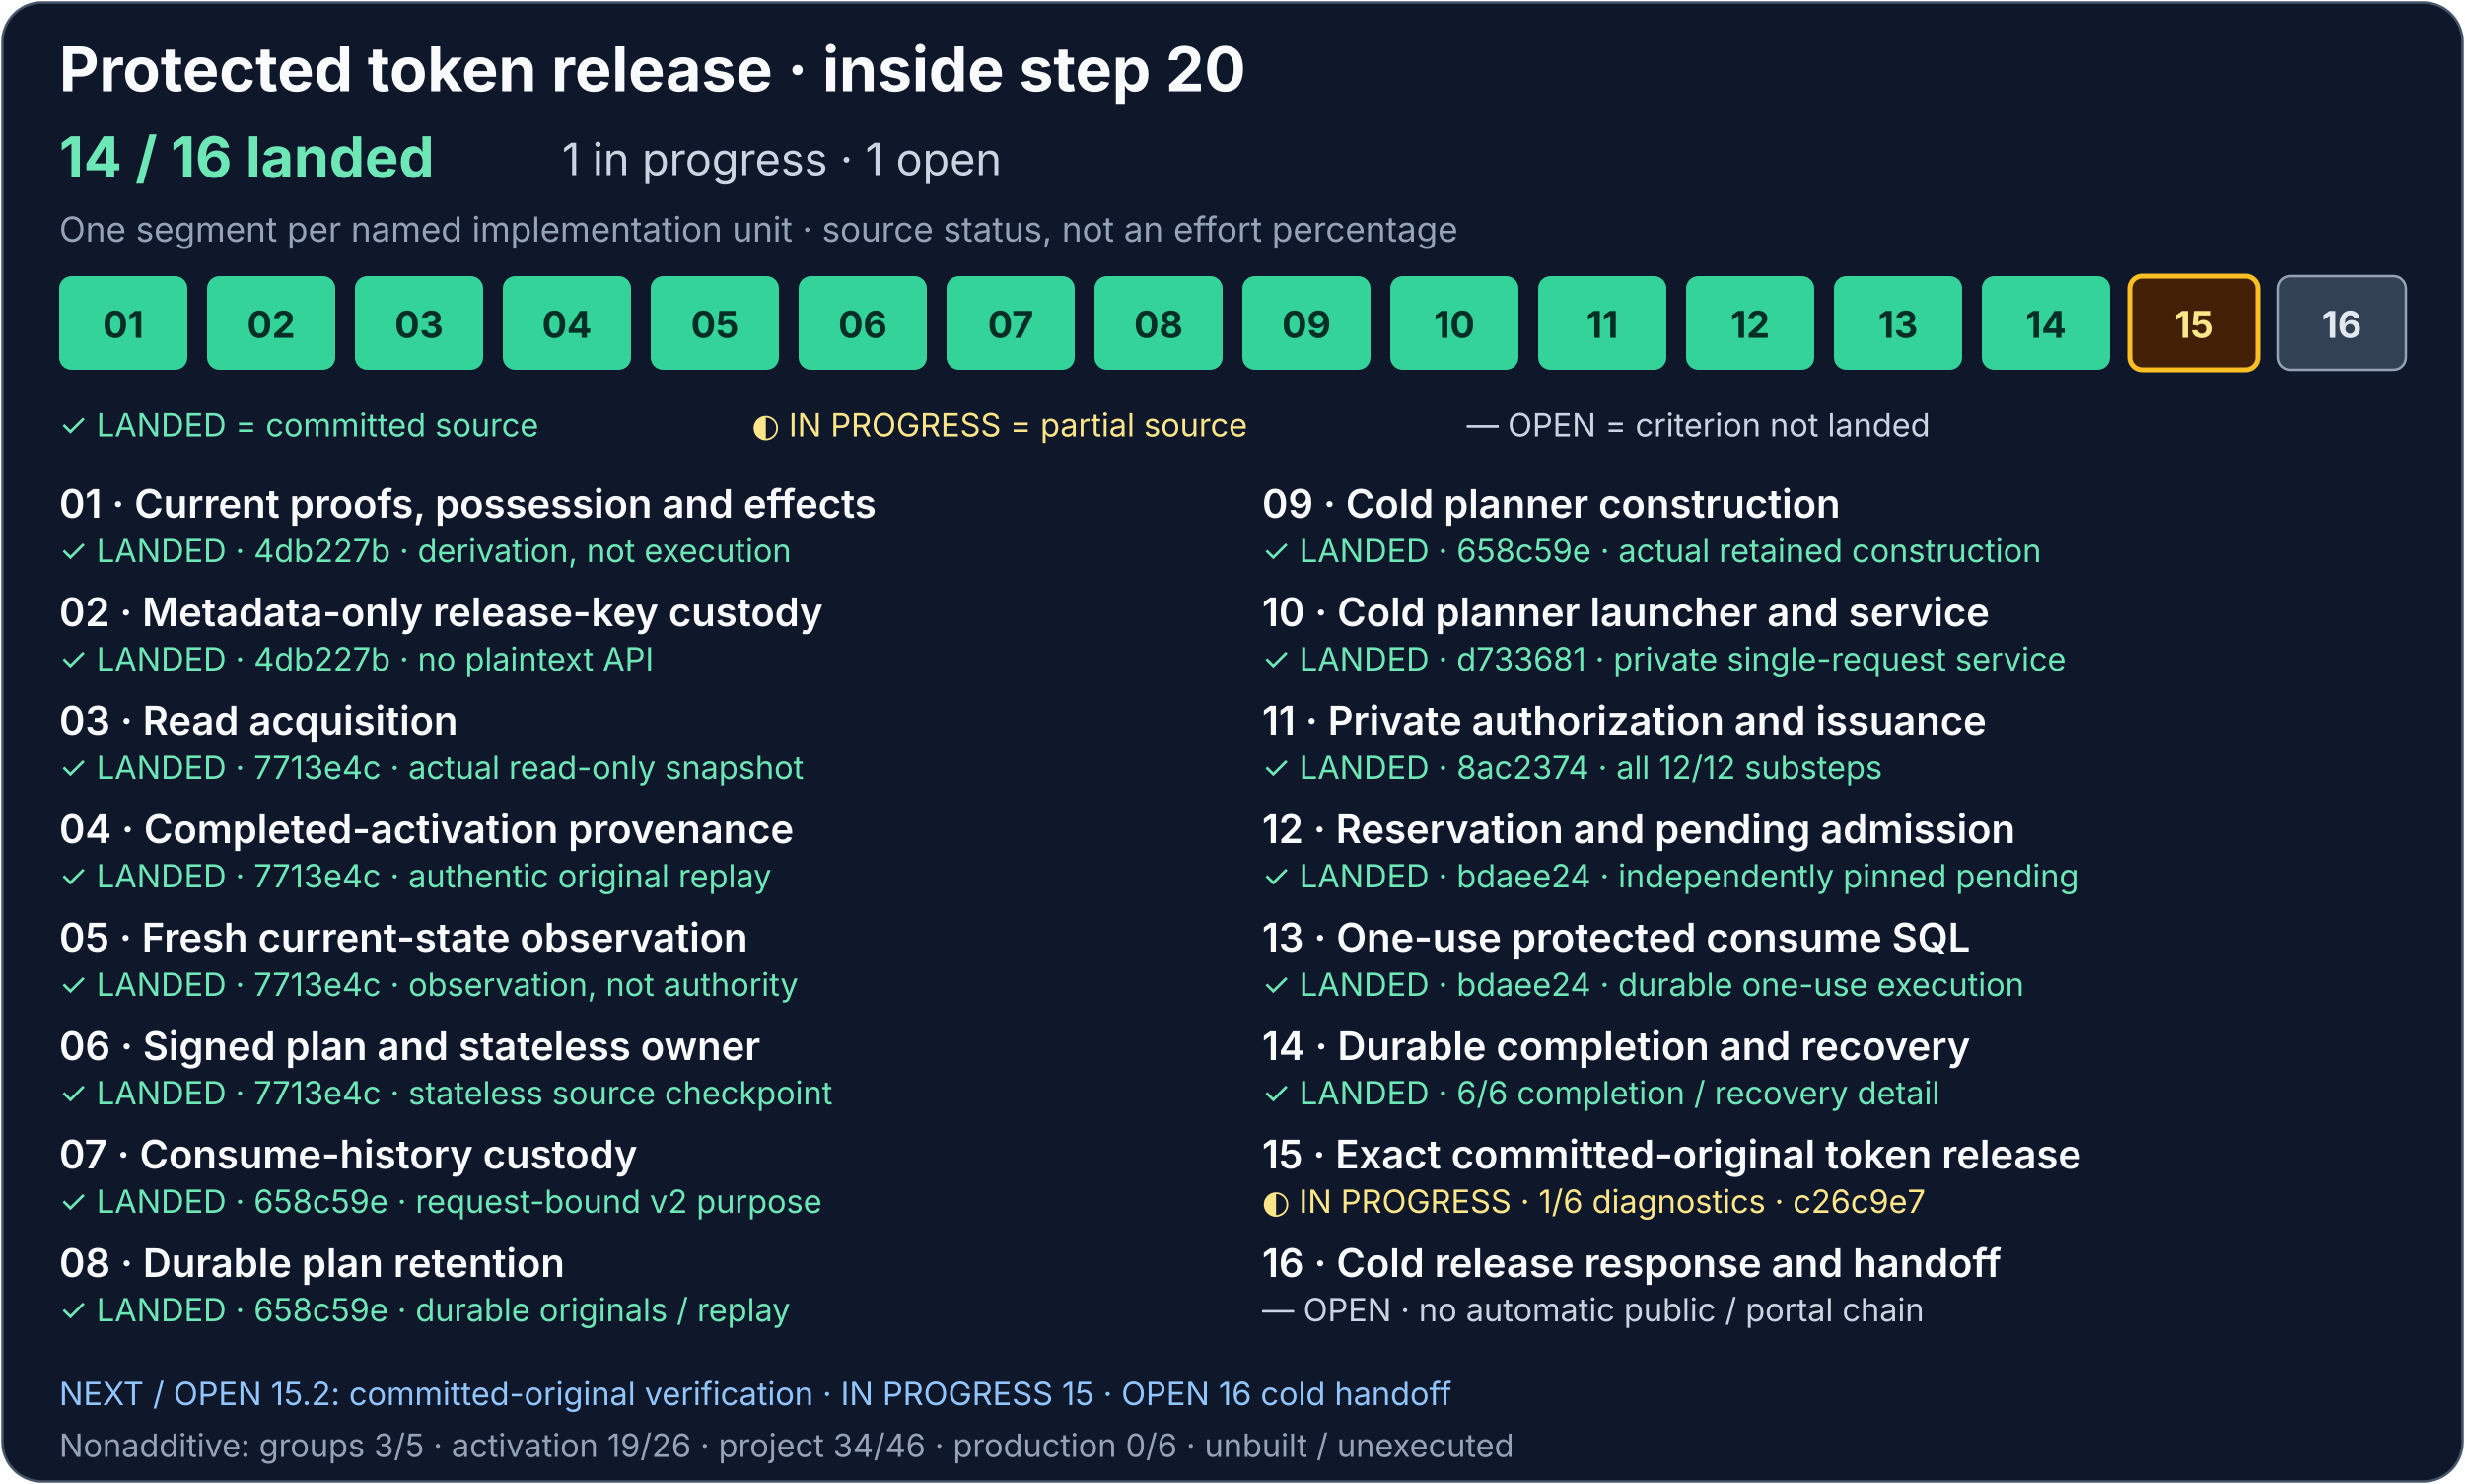
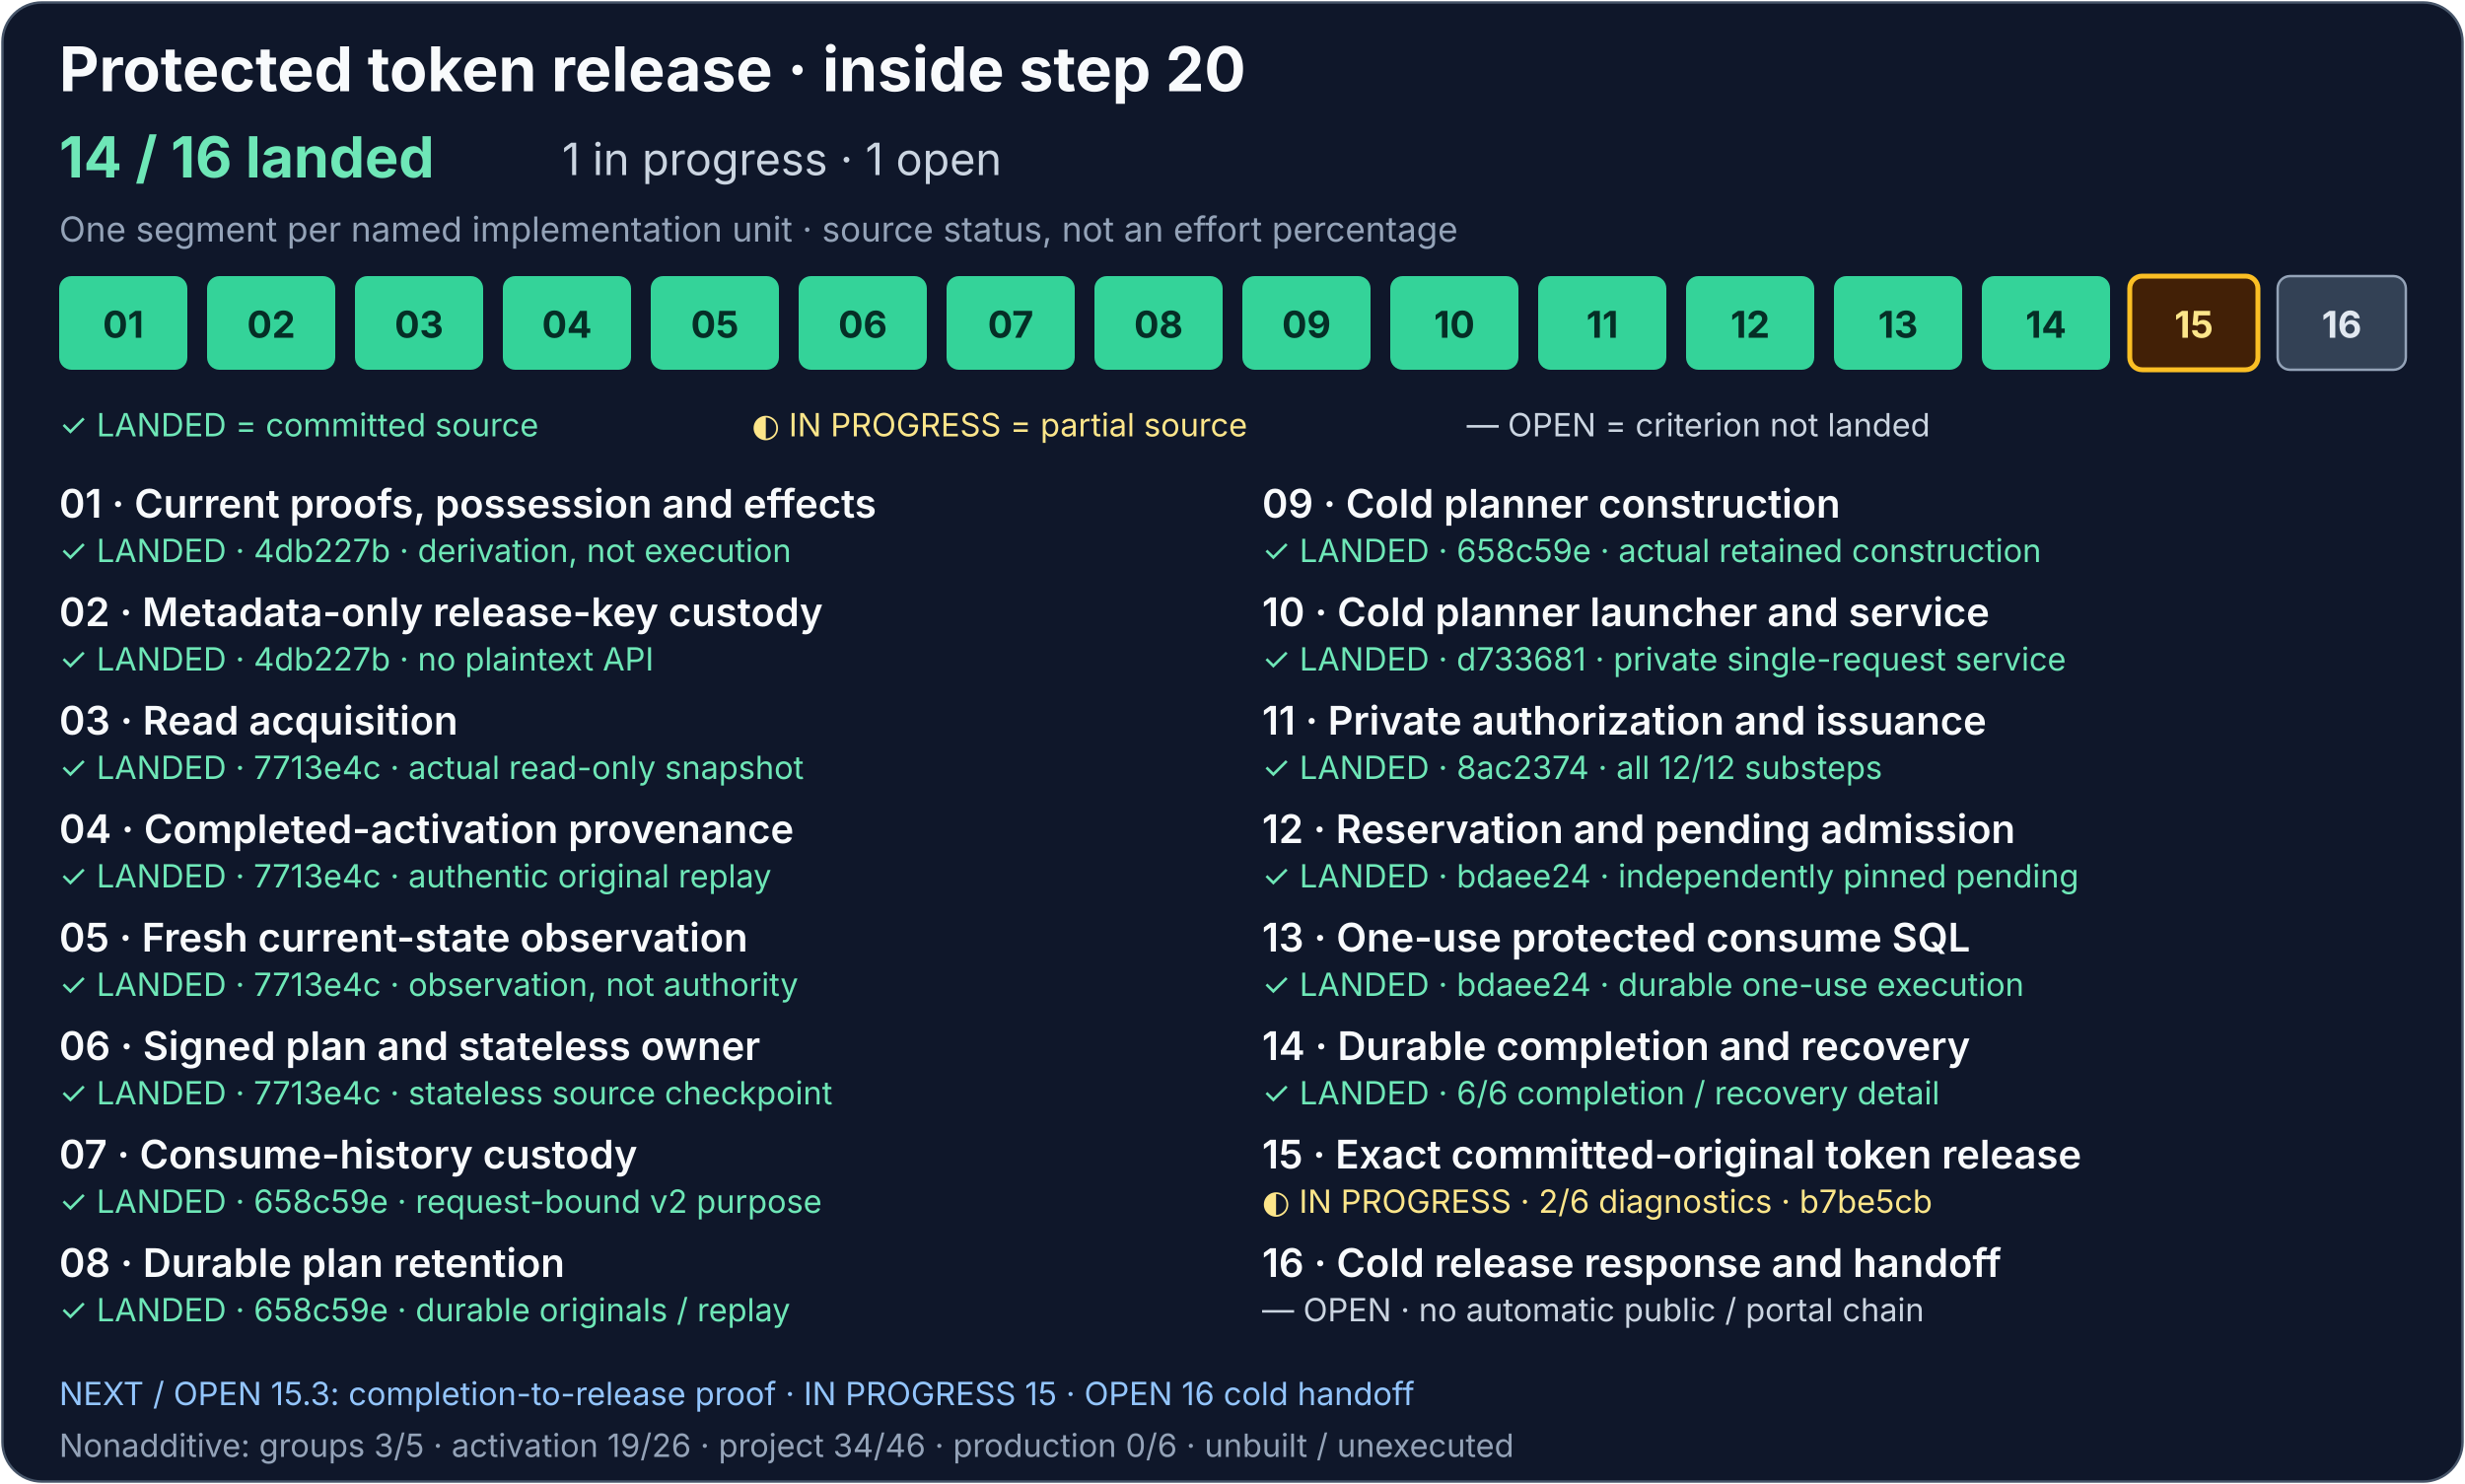
<svg xmlns="http://www.w3.org/2000/svg" width="1000" height="602" viewBox="0 0 1000 602" role="img" aria-labelledby="release-title release-description">
  <rect x="1" y="1" width="998" height="600" rx="16" fill="#0f172a" stroke="#475569" />
  <g font-family="system-ui, -apple-system, Segoe UI, sans-serif">
    <text x="24" y="37" fill="#f8fafc" font-size="25" font-weight="700">Protected token release · inside step 20</text>
    <text x="24" y="72" fill="#6ee7b7" font-size="23" font-weight="700">14 / 16 landed</text>
    <text x="228" y="71" fill="#cbd5e1" font-size="18">1 in progress · 1 open</text>
    <text x="24" y="98" fill="#94a3b8" font-size="14">One segment per named implementation unit · source status, not an effort percentage</text>
    <g fill="#34d399">
      <rect x="24" y="112" width="52" height="38" rx="5" />
      <rect x="84" y="112" width="52" height="38" rx="5" />
      <rect x="144" y="112" width="52" height="38" rx="5" />
      <rect x="204" y="112" width="52" height="38" rx="5" />
      <rect x="264" y="112" width="52" height="38" rx="5" />
      <rect x="324" y="112" width="52" height="38" rx="5" />
    </g>
    <g fill="#34d399">
      <rect x="384" y="112" width="52" height="38" rx="5" />
      <rect x="444" y="112" width="52" height="38" rx="5" />
      <rect x="504" y="112" width="52" height="38" rx="5" />
      <rect x="564" y="112" width="52" height="38" rx="5" />
    </g>
    <g fill="#334155" stroke="#94a3b8">
      <rect x="624" y="112" width="52" height="38" rx="5" fill="#34d399" stroke="none" />
      <rect x="684" y="112" width="52" height="38" rx="5" fill="#34d399" stroke="none" />
      <rect x="744" y="112" width="52" height="38" rx="5" fill="#34d399" stroke="none" />
      <a href="../production-status.md#consume-completion-and-recovery-detail">
        <rect x="804" y="112" width="52" height="38" rx="5" fill="#34d399" stroke="none" />
      </a>
      <a href="../production-status.md#exact-release-and-handoff-detail">
        <rect x="864" y="112" width="52" height="38" rx="5" fill="#422006" stroke="#fbbf24" stroke-width="2" />
      </a>
      <rect x="924" y="112" width="52" height="38" rx="5" />
    </g>
    <g font-size="15" font-weight="700" text-anchor="middle">
      <g fill="#052e26">
        <text x="50" y="137">01</text>
        <text x="110" y="137">02</text>
        <text x="170" y="137">03</text>
        <text x="230" y="137">04</text>
        <text x="290" y="137">05</text>
        <text x="350" y="137">06</text>
      </g>
      <g fill="#052e26">
        <text x="410" y="137">07</text>
        <text x="470" y="137">08</text>
        <text x="530" y="137">09</text>
        <text x="590" y="137">10</text>
      </g>
      <g fill="#e2e8f0">
        <text x="650" y="137" fill="#052e26">11</text>
        <text x="710" y="137" fill="#052e26">12</text>
        <text x="770" y="137" fill="#052e26">13</text>
        <text x="830" y="137" fill="#052e26">14</text>
        <text x="890" y="137" fill="#fde68a">15</text>
        <text x="950" y="137">16</text>
      </g>
    </g>
    <text x="24" y="177" fill="#6ee7b7" font-size="13">✓ LANDED = committed source</text>
    <text x="305" y="177" fill="#fde68a" font-size="13">◐ IN PROGRESS = partial source</text>
    <text x="595" y="177" fill="#cbd5e1" font-size="13">— OPEN = criterion not landed</text>
    <g fill="#f8fafc" font-size="16" font-weight="600">
      <text x="24" y="210">01 · Current proofs, possession and effects</text>
      <text x="24" y="254">02 · Metadata-only release-key custody</text>
      <text x="24" y="298">03 · Read acquisition</text>
      <text x="24" y="342">04 · Completed-activation provenance</text>
      <text x="24" y="386">05 · Fresh current-state observation</text>
      <text x="24" y="430">06 · Signed plan and stateless owner</text>
      <text x="24" y="474">07 · Consume-history custody</text>
      <text x="24" y="518">08 · Durable plan retention</text>
      <text x="512" y="210">09 · Cold planner construction</text>
      <text x="512" y="254">10 · Cold planner launcher and service</text>
      <text x="512" y="298">11 · Private authorization and issuance</text>
      <text x="512" y="342">12 · Reservation and pending admission</text>
      <text x="512" y="386">13 · One-use protected consume SQL</text>
      <text x="512" y="430">14 · Durable completion and recovery</text>
      <text x="512" y="474">15 · Exact committed-original token release</text>
      <text x="512" y="518">16 · Cold release response and handoff</text>
    </g>
    <g font-size="13">
      <g fill="#6ee7b7">
        <text x="24" y="228">✓ LANDED · 4db227b · derivation, not execution</text>
        <text x="24" y="272">✓ LANDED · 4db227b · no plaintext API</text>
        <text x="24" y="316">✓ LANDED · 7713e4c · actual read-only snapshot</text>
        <text x="24" y="360">✓ LANDED · 7713e4c · authentic original replay</text>
        <text x="24" y="404">✓ LANDED · 7713e4c · observation, not authority</text>
        <text x="24" y="448">✓ LANDED · 7713e4c · stateless source checkpoint</text>
      </g>
      <g fill="#6ee7b7">
        <text x="24" y="492">✓ LANDED · 658c59e · request-bound v2 purpose</text>
        <text x="24" y="536">✓ LANDED · 658c59e · durable originals / replay</text>
        <text x="512" y="228">✓ LANDED · 658c59e · actual retained construction</text>
        <text x="512" y="272">✓ LANDED · d733681 · private single-request service</text>
      </g>
      <g fill="#cbd5e1">
        <text x="512" y="316" fill="#6ee7b7">✓ LANDED · 8ac2374 · all 12/12 substeps</text>
        <text x="512" y="360" fill="#6ee7b7">✓ LANDED · bdaee24 · independently pinned pending</text>
        <text x="512" y="404" fill="#6ee7b7">✓ LANDED · bdaee24 · durable one-use execution</text>
        <a href="../production-status.md#consume-completion-and-recovery-detail">
          <text x="512" y="448" fill="#6ee7b7">✓ LANDED · 6/6 completion / recovery detail</text>
        </a>
        <a href="../production-status.md#exact-release-and-handoff-detail">
-           <text x="512" y="492" fill="#fde68a">◐ IN PROGRESS · 1/6 diagnostics · c26c9e7</text>
+           <text x="512" y="492" fill="#fde68a">◐ IN PROGRESS · 2/6 diagnostics · b7be5cb</text>
        </a>
        <text x="512" y="536">— OPEN · no automatic public / portal chain</text>
      </g>
    </g>
-     <text x="24" y="570" fill="#93c5fd" font-size="13">NEXT / OPEN 15.2: committed-original verification · IN PROGRESS 15 · OPEN 16 cold handoff</text>
+     <text x="24" y="570" fill="#93c5fd" font-size="13">NEXT / OPEN 15.3: completion-to-release proof · IN PROGRESS 15 · OPEN 16 cold handoff</text>
    <text x="24" y="591" fill="#94a3b8" font-size="13">Nonadditive: groups 3/5 · activation 19/26 · project 34/46 · production 0/6 · unbuilt / unexecuted</text>
  </g>
</svg>
